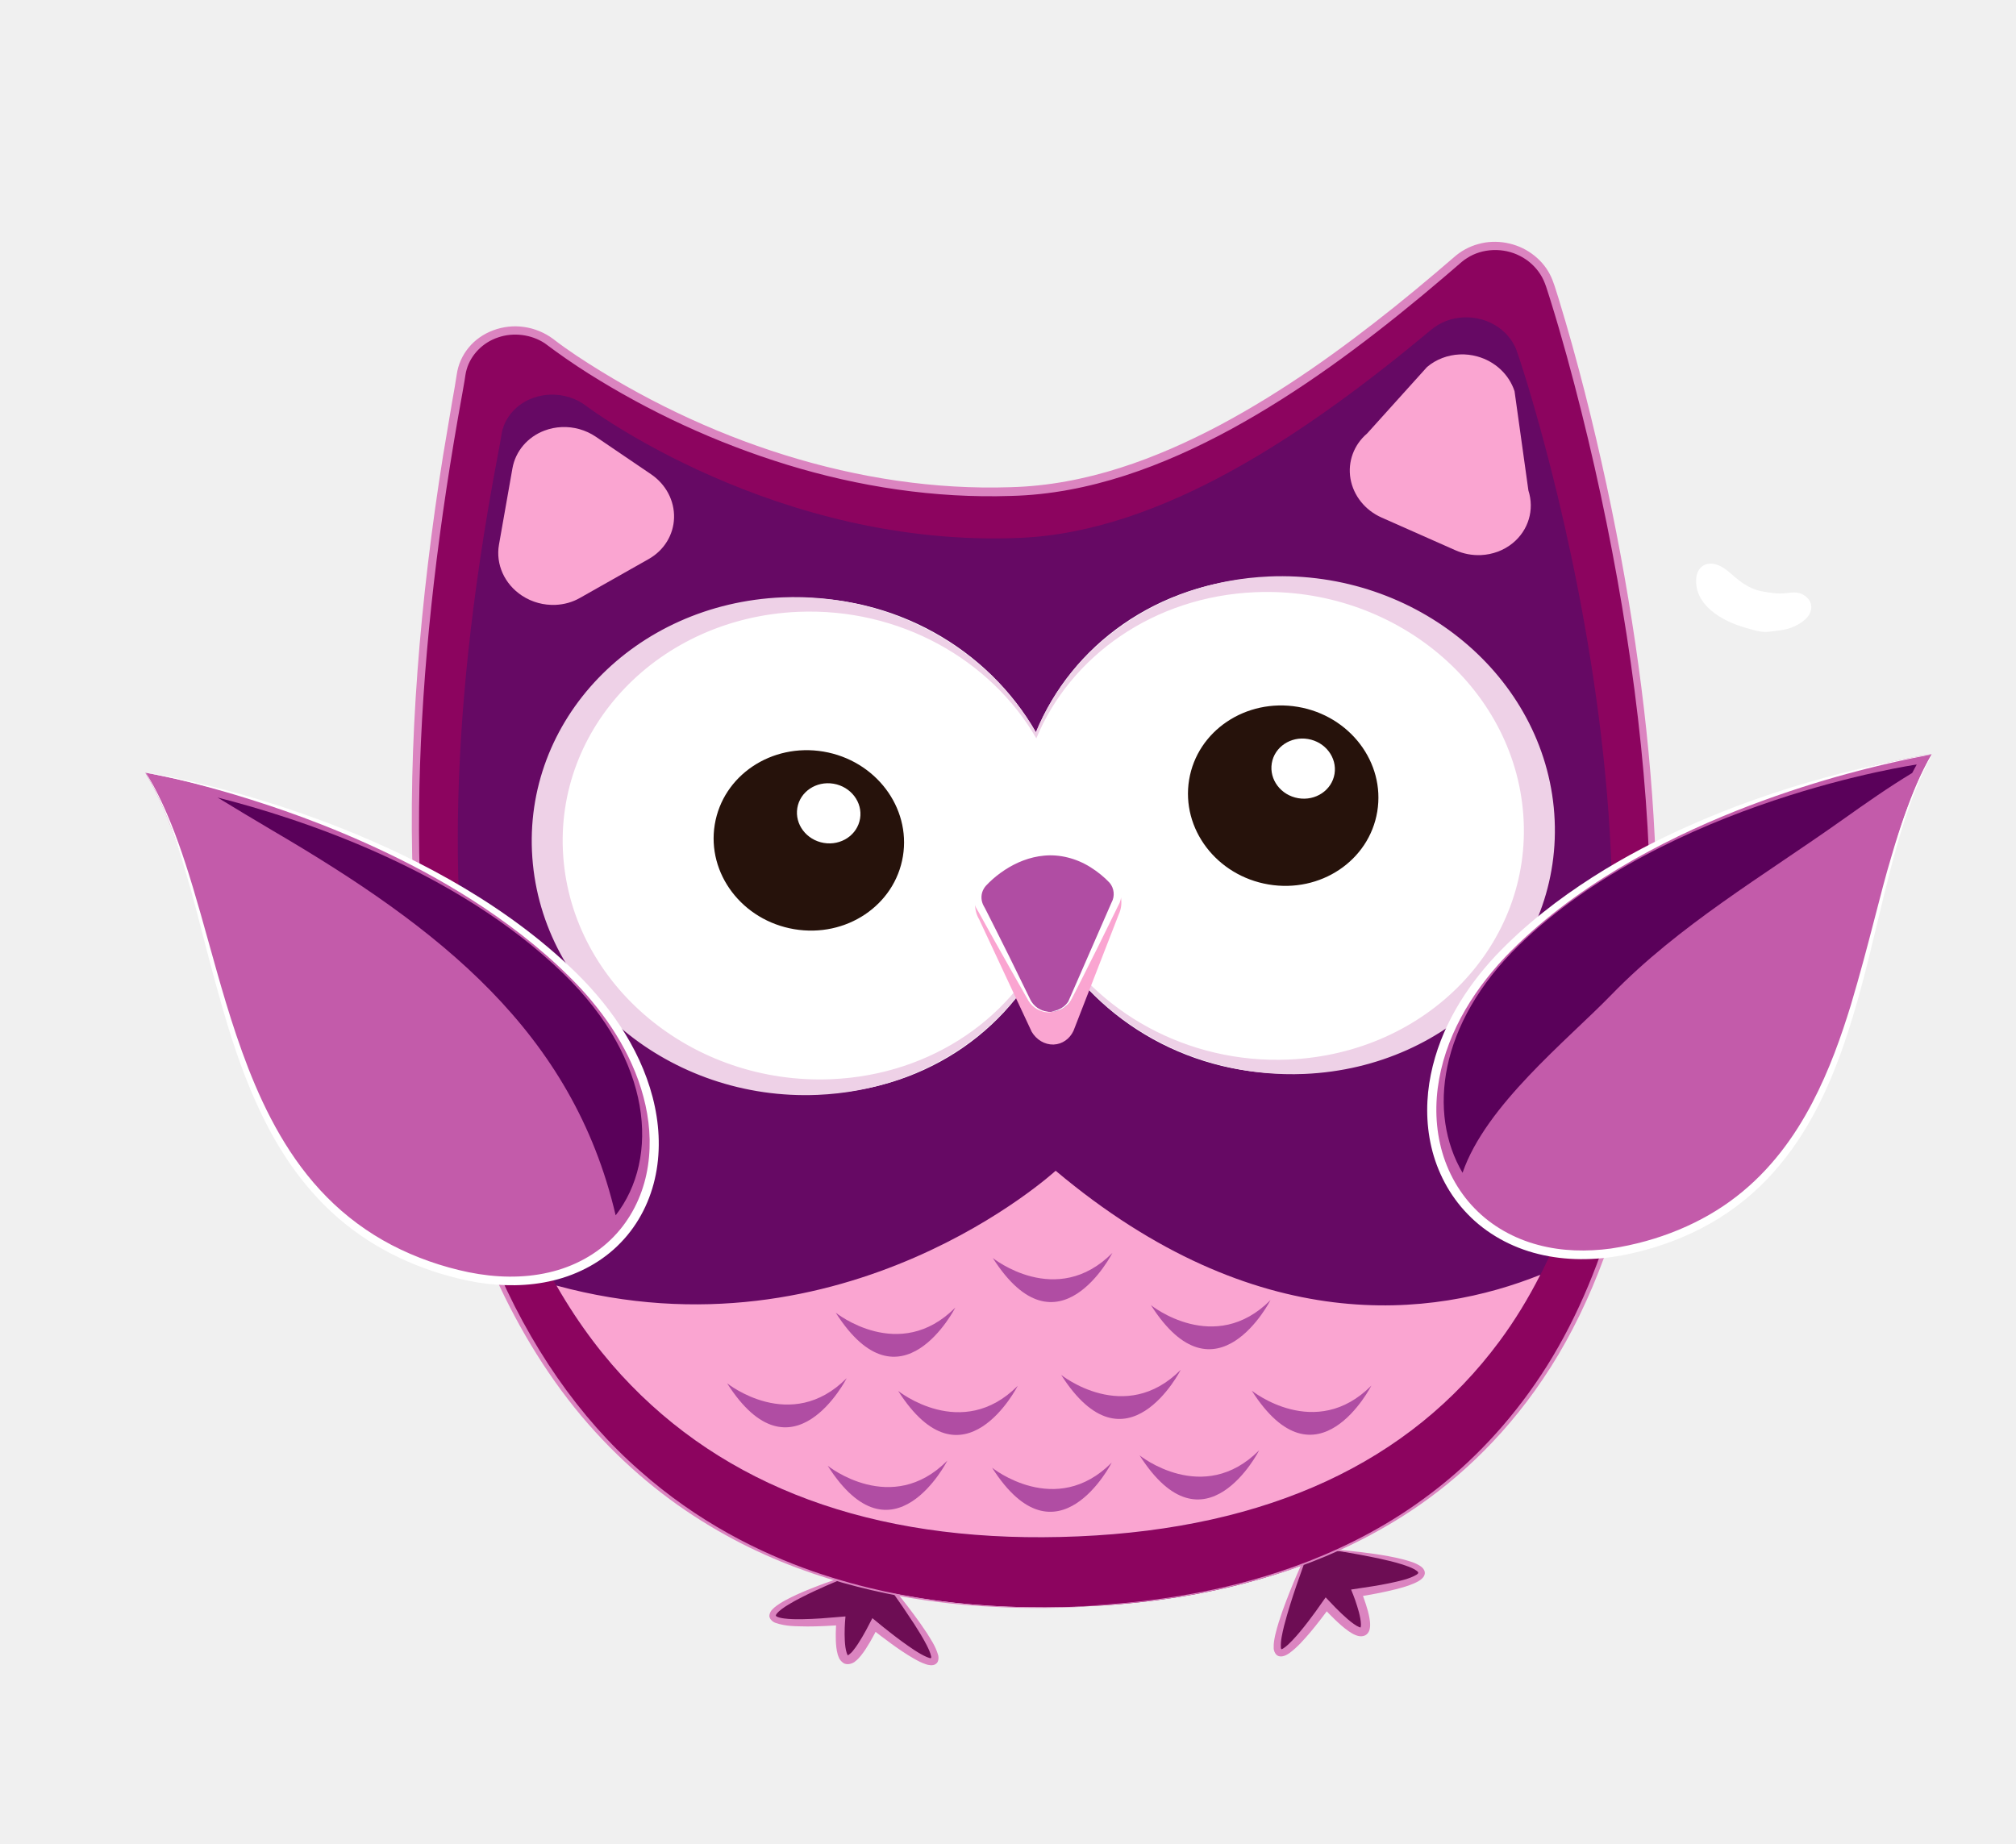
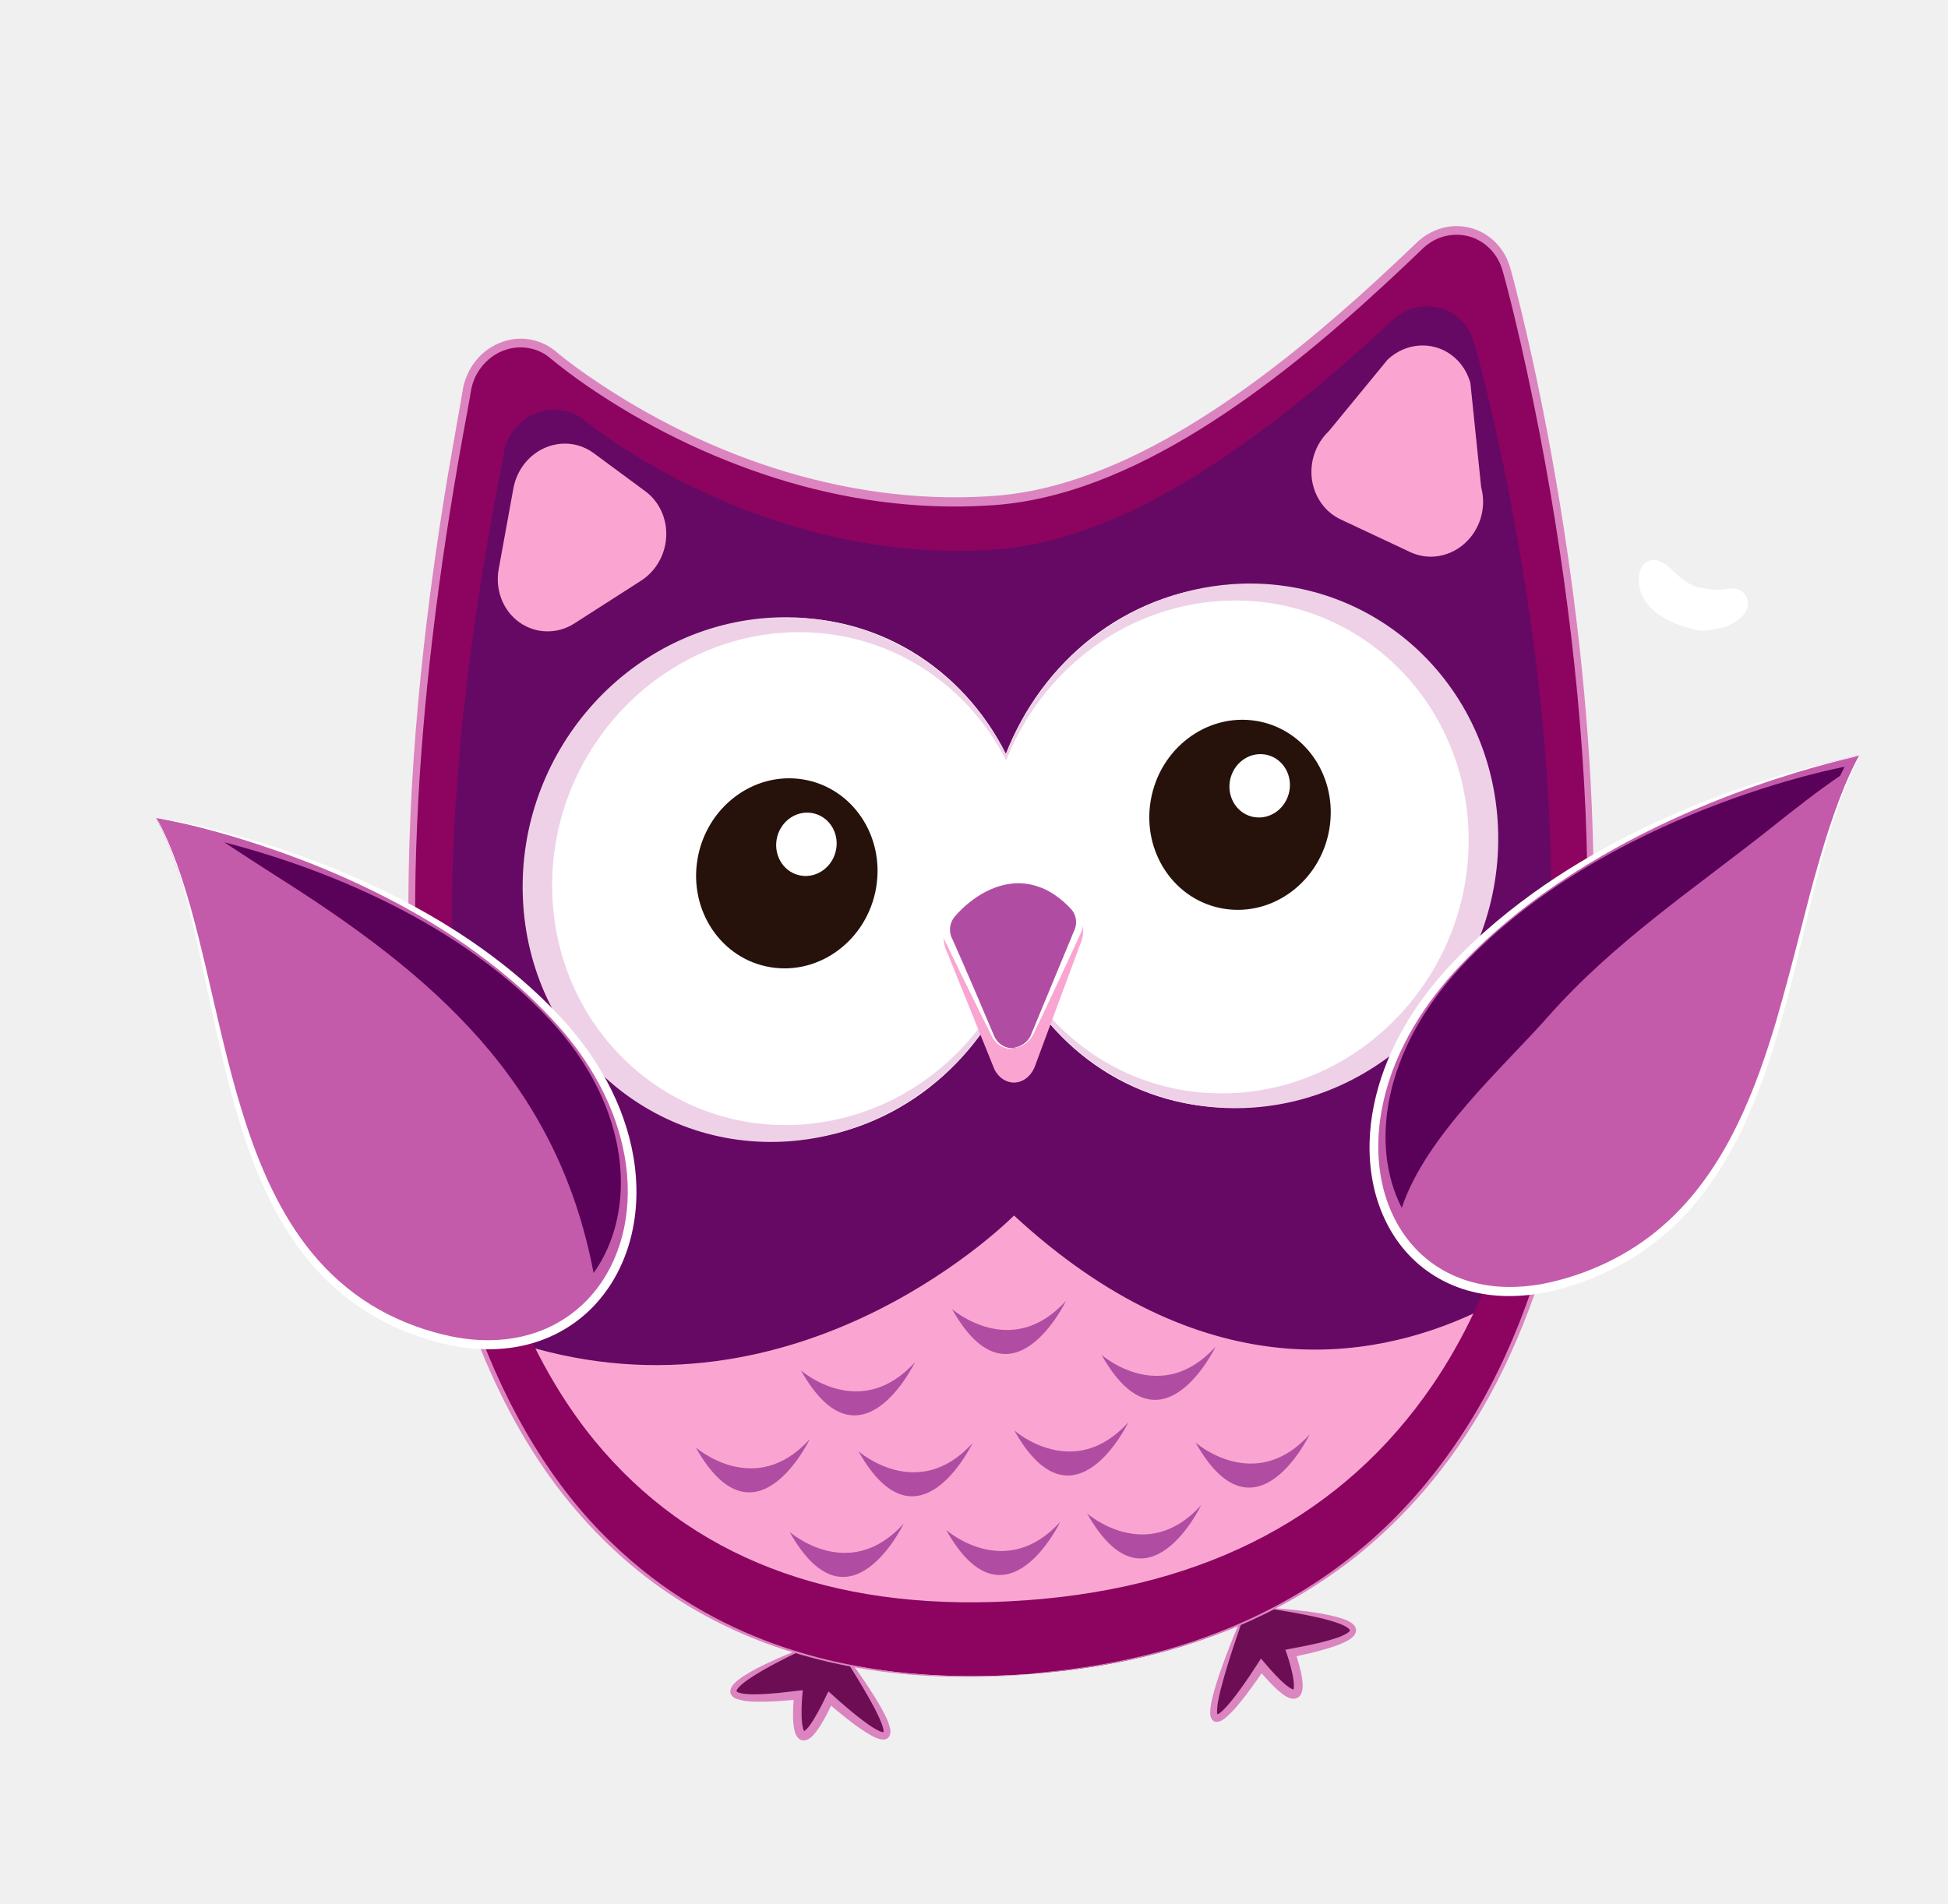
- <svg xmlns="http://www.w3.org/2000/svg" fill="none" height="150" viewBox="0 0 164 150" width="164">
-   <path d="m69.877 127.851s-14.806 5.138-1.486 4.029c0 0-.612 6.889 2.705.333 0 0 10.807 8.942.473-4.152z" fill="#6d0d54" />
-   <path d="m71.189 128.011c-2.007-.248-1.583-.241.443-.055.513.617 1.044 1.257 1.704 2.089.642.819 1.363 1.754 2.062 2.814.336.544.707 1.07.916 1.789.057.191.059.583-.188.73-.216.178-.647.085-.789.03-.381-.123-.696-.297-1.011-.475-.626-.358-1.212-.761-1.786-1.177l-.85-.632-.418-.323c-.074-.057-.03-.022-.048-.032.091-.165-.232.456-.439.81-.233.394-.471.781-.769 1.148-.13.157-.271.312-.463.456-.14.135-.626.338-.952.112-.347-.253-.378-.491-.454-.689-.058-.205-.09-.398-.113-.588-.042-.381-.051-.746-.046-1.107l.019-.533c.004-.12.005-.106.009-.112l.004-.019-.024-.001-.007-.002-.079.004-.176.01-.695.037c-.461.021-.913.035-1.359.033-.895-.02-1.735.01-2.607-.297-.205-.064-.558-.354-.476-.661.08-.327.247-.434.389-.578.3-.254.615-.435.918-.603.612-.331 1.197-.585 1.732-.807 2.151-.874 3.494-1.253 3.529-1.275 1.553-.543.46-.136-1.935.9-.594.263-1.273.57-1.99.936-.36.182-.727.379-1.095.602-.354.22-.749.473-.971.765-.1.14-.062.157.012.211.138.074.373.128.598.157.464.061.964.067 1.466.06.505-.006 1.018-.033 1.539-.065l1.99-.161-.042.527-.02.405-.008.527c.004.351.019.7.064 1.033.025.165.056.328.103.468.024.067.049.131.077.176.028.048.016.023.021.03-.095.066.257-.141.435-.399.267-.328.503-.706.725-1.079l.322-.569.511-.979.88.72.514.407c.341.268.683.53 1.022.778.675.486 1.353.972 2.02 1.263.079.032.168.064.229.079.029.009.045.013.073.008.05-.026.061-.033.041-.151-.062-.301-.218-.626-.369-.924-.311-.602-.661-1.163-.993-1.681-1.342-2.057-2.413-3.489-2.829-4.076z" fill="#db84c0" />
-   <path d="m107.741 126.048s15.838 1.533 2.654 3.541c0 0 2.68 6.5-2.507.946 0 0-7.71 11.12-1.714-3.894z" fill="#6d0d54" />
-   <path d="m106.528 126.507c1.901-.718 1.4-.476-.262.215-.411 1.195-1.202 3.247-1.809 5.563-.136.573-.296 1.214-.257 1.768.017.117.018.095.054.122.052-.006.01.015.165-.078.24-.158.477-.388.7-.62.45-.475.875-.994 1.282-1.526l.601-.804.839-1.187c.78.828.933.979 1.296 1.324.329.311.663.61 1.004.849.146.101.294.193.423.245.169.057.104.028.116.037-.009.041.041-.119.032-.262-.004-.151-.021-.318-.053-.481-.059-.332-.151-.668-.256-.996l-.16-.489-.143-.385-.19-.477 1.784-.271c.444-.073.881-.149 1.301-.237.826-.177 1.683-.357 2.246-.704.228-.15.155-.227-.178-.435-.298-.161-.638-.282-.96-.386-.657-.208-1.284-.354-1.855-.478-2.296-.486-3.703-.668-3.741-.683-1.663-.165-.48-.155 2.177.145.665.082 1.421.182 2.245.332.411.076.839.166 1.282.281.444.129.9.234 1.37.551.105.07.276.235.313.425.05.19-.043.4-.174.527-.226.226-.465.328-.701.437-.478.205-.972.344-1.471.472-.503.127-1.012.237-1.529.338l-.778.144-.346.058-.022.009.011.015.004.014.042.113.182.53c.116.353.22.717.287 1.093.033.19.062.385.06.601-.002.107-.01.217-.039.342-.024.122-.114.313-.251.419-.136.117-.328.16-.513.148-.184-.017-.298-.06-.408-.105-.22-.093-.388-.205-.553-.317-.42-.297-.773-.623-1.116-.95l-.496-.495-.118-.126c-.048-.048-.013-.015-.025-.027l-.005-.008-.008.005c-.009.011.014-.017-.022.028l-.098.131-.39.513c-.262.339-.526.668-.791.987-.543.632-1.061 1.243-1.74 1.74-.091.061-.177.118-.297.172-.146.066-.323.115-.481.087-.344-.034-.495-.447-.494-.672-.018-.418.061-.762.134-1.107.161-.676.366-1.292.563-1.863.82-2.276 1.555-3.826 1.845-4.49z" fill="#db84c0" />
-   <path d="m88.101 130.704c-16.666.716-29.807-3.926-39.058-13.799-10.326-11.024-20.776-34.594-11.906-84.278.168-.936.311-1.747.351-2.043.196-1.562 1.278-2.879 2.824-3.433.448-.161.919-.249 1.386-.27 1.144-.05 2.293.312 3.205 1.045.156.123 16.546 12.957 37.876 12.042 12.4-.533 24.979-9.453 35.821-18.867.776-.674 1.773-1.054 2.81-1.1.464-.021.934.028 1.397.148 1.496.383 2.707 1.454 3.21 2.843.842 2.313 19.498 60.855-1.238 90.075-7.807 10.993-20.145 16.93-36.677 17.639z" fill="#8c045f" />
-   <path d="m101.162 128.837c-3.4.87-6.154 1.253-8.217 1.49-2.067.221-3.451.295-4.189.326-1.484.047-.394.045 2.792-.238 1.59-.15 3.701-.404 6.24-.902 2.538-.495 5.498-1.261 8.705-2.506 3.191-1.252 6.633-3.006 9.917-5.513 3.293-2.486 6.4-5.739 8.977-9.653 2.581-3.917 4.575-8.505 5.989-13.48 1.413-4.982 2.254-10.354 2.638-15.94.751-11.18-.281-23.187-2.443-35.287-1.088-6.055-2.458-12.147-4.121-18.19-.418-1.509-.853-3.018-1.321-4.514-.25-.75-.426-1.517-.826-2.117-.396-.619-.968-1.143-1.645-1.485-1.346-.703-3.075-.639-4.314.169-.314.185-.581.445-.892.709l-.903.775-1.821 1.535c-4.881 4.048-9.999 7.849-15.548 10.883-5.519 3.005-11.61 5.296-17.917 5.449-6.232.208-12.423-.756-18.218-2.532-5.801-1.78-11.248-4.322-16.175-7.429-1.221-.769-2.447-1.627-3.55-2.457-1.106-.729-2.569-.906-3.799-.478-1.24.407-2.215 1.409-2.557 2.599-.09.295-.12.593-.177.945l-.172.988-.35 1.958c-.909 5.205-1.646 10.327-2.177 15.346-1.062 10.036-1.328 19.664-.565 28.633.758 8.962 2.562 17.275 5.549 24.434 2.955 7.167 7.169 13.104 11.944 17.275 4.747 4.221 9.826 6.711 14.111 8.209 4.312 1.496 7.863 2.075 10.291 2.411 2.439.315 3.789.375 3.909.389 4.957.29 7.416.054 7.739.089.321-.023-1.49.144-5.101.086-3.59-.099-9.073-.381-15.649-2.405-3.272-1.016-6.793-2.5-10.253-4.678-3.464-2.158-6.835-5.03-9.789-8.55-2.949-3.529-5.448-7.705-7.421-12.292-1.979-4.591-3.447-9.591-4.462-14.825-2.03-10.486-2.29-21.87-1.429-33.456.43-5.801 1.145-11.663 2.08-17.532l.742-4.405c.127-.732.266-1.472.371-2.196.109-.795.447-1.56.965-2.187 1.029-1.273 2.815-1.939 4.514-1.685.848.119 1.665.457 2.347.96.624.485 1.25.925 1.901 1.363 10.399 6.893 23.024 11.123 35.331 10.712 6.133-.156 11.887-2.332 17.033-5.056 5.166-2.759 9.839-6.127 14.224-9.637 1.097-.88 2.172-1.771 3.236-2.671l1.58-1.351c.547-.488 1.234-.869 1.964-1.065 1.471-.422 3.144-.105 4.364.785.613.441 1.121 1.013 1.46 1.66.345.671.491 1.314.706 1.952 1.574 5.136 2.836 10.224 3.915 15.211 2.14 9.976 3.466 19.581 3.911 28.594.442 9.009-.018 17.441-1.528 24.949-1.49 7.509-4.1 14.073-7.549 19.171-3.435 5.117-7.567 8.725-11.306 11.105-3.754 2.393-7.063 3.67-9.343 4.459-2.298.758-3.603 1.048-3.717 1.09z" fill="#db84c0" />
-   <path d="m87.717 125.005c-15.546.667-27.789-3.467-36.388-12.294-9.601-9.855-19.285-30.944-10.877-75.445.159-.84.295-1.568.332-1.831.187-1.4 1.198-2.582 2.644-3.081.421-.144.856-.226 1.292-.243 1.068-.046 2.141.275 2.986.929.145.111 15.398 11.576 35.289 10.72 11.562-.496 23.323-8.503 33.457-16.952.728-.605 1.655-.947 2.624-.987.432-.017.87.025 1.302.129 1.395.34 2.52 1.299 2.988 2.543.774 2.071 18.018 54.457-1.397 80.656-7.306 9.859-18.832 15.195-34.251 15.857z" fill="#660964" />
-   <path d="m45.188 49.211c-.945.042-1.905-.211-2.723-.748-1.423-.934-2.155-2.555-1.874-4.148l1.096-6.213c.246-1.391 1.229-2.549 2.604-3.069.45-.171.925-.265 1.399-.286.972-.043 1.956.228 2.78.786l4.493 3.052c1.207.818 1.909 2.149 1.871 3.54s-.814 2.652-2.063 3.358l-5.588 3.161c-.613.353-1.3.538-1.994.568z" fill="#faa5d1" />
-   <path d="m120.465 45.162c.944-.042 1.862-.373 2.597-.976 1.281-1.049 1.778-2.723 1.272-4.282l-1.127-8.075c-.445-1.361-1.584-2.43-3.03-2.829-.474-.132-.956-.186-1.431-.164-.972.043-1.911.393-2.654 1.02l-4.877 5.411c-1.081.919-1.59 2.3-1.355 3.68.24 1.378 1.189 2.566 2.53 3.16l6.005 2.661c.663.294 1.372.424 2.07.394z" fill="#faa5d1" />
-   <path d="m102.749 47.001c-8.577.369-15.616 5.508-18.474 12.594-3.854-6.795-11.584-11.304-20.161-10.935-11.734.504-20.602 9.94-19.805 21.073.796 11.136 10.961 19.752 22.694 19.248 8.577-.369 15.616-5.508 18.474-12.594 3.854 6.795 11.584 11.304 20.161 10.935 11.733-.504 20.602-9.94 19.805-21.073-.8-11.133-10.961-19.752-22.694-19.248z" fill="#fff" />
-   <path d="m103.218 46.903c-8.787.379-16.009 5.546-18.95 12.658-3.938-6.819-11.854-11.335-20.64-10.96-12.026.517-21.124 9.995-20.323 21.174.802 11.176 11.199 19.82 23.225 19.303 8.787-.379 16.008-5.543 18.947-12.659 3.938 6.819 11.853 11.335 20.64 10.956 12.026-.517 21.124-9.995 20.323-21.174-.799-11.172-11.196-19.816-23.222-19.299zm1.613 39.302c-8.254.356-15.691-3.888-19.392-10.293-2.76 6.684-9.544 11.538-17.801 11.89-11.297.484-21.065-7.634-21.819-18.134-.751-10.499 7.796-19.402 19.094-19.889 8.258-.355 15.691 3.888 19.391 10.293 2.764-6.684 9.544-11.538 17.802-11.89 11.293-.485 21.064 7.634 21.815 18.133.755 10.5-7.796 19.402-19.09 19.89z" fill="#eed1e7" />
-   <path d="m85.686 84.983c-.697.013-1.367-.38-1.756-1.034l-4.273-9.141c-.476-.798-.437-1.82.091-2.53.225-.307 2.312-3.004 5.437-3.139 1.357-.06 3.406.369 5.468 2.739.597.686.74 1.701.358 2.513l-3.685 9.481c-.31.66-.916 1.08-1.599 1.109-.017-0-.031 0-.041.002z" fill="#faa5d1" />
-   <path d="m85.512 82.33c-.67.015-1.307-.306-1.672-.844l-4.011-7.536c-.446-.658-.402-1.502.109-2.095.222-.256 2.244-2.498 5.242-2.626 1.302-.055 3.263.285 5.213 2.233.567.565.695 1.401.32 2.077l-3.621 7.864c-.304.546-.889.896-1.545.924-.011.001-.024.002-.035.003z" fill="#b04da3" />
-   <path d="m86.734 81.842c-.383.344-.761.415-.963.453-.212.019-.283.018-.225 0.0.055-.018.241-.03.507-.133.259-.101.609-.302.852-.681l3.521-8.06.006-.012.004-.006c.266-.492.205-1.135-.169-1.579-.419-.454-.994-.916-1.556-1.268-1.151-.725-2.516-1.066-3.777-.941-1.176.106-2.268.556-3.19 1.161-.463.302-.889.644-1.266 1.009-.195.19-.365.358-.46.544-.107.191-.166.401-.175.615-.009.214.03.427.113.624.049.114.078.153.168.318l.171.335.652 1.291 1.16 2.322 1.657 3.386c.373.82 1.006.954.991.978.476.174.741.126.77.152.034 0-.153.048-.528-.015-.357-.072-.96-.288-1.336-.923l-1.192-2.093-1.494-2.657-.828-1.484-.427-.772c-.071-.122-.148-.278-.214-.373-.093-.146-.17-.305-.221-.473-.223-.666-.049-1.448.437-1.967.431-.482.917-.903 1.446-1.28 1.057-.751 2.334-1.291 3.668-1.407 1.643-.159 3.259.386 4.464 1.233.305.212.59.436.855.675.254.244.527.459.748.801.424.651.415 1.472.063 2.071l.007-.018c-1.193 2.455-2.219 4.503-2.948 5.944l-.858 1.686c-.201.391-.427.528-.433.543z" fill="#fff" />
-   <path d="m51.331 112.705c8.597 8.827 20.842 12.964 36.388 12.295 15.419-.663 26.944-5.996 34.251-15.858 1.262-1.703 2.368-3.522 3.334-5.425-8.687 3.481-23.055 5.299-39.428-8.466 0 0-17.127 15.741-40.609 9.341 1.902 3.318 3.984 5.982 6.064 8.113z" fill="#faa5d1" />
+ <svg xmlns="http://www.w3.org/2000/svg" fill="none" height="130" viewBox="0 0 133 130" width="133">
+   <path d="m55.767 112.159s-11.949 4.843-1.272 3.594c0 0-.63 6.105 2.157.24 0 0 8.462 7.69.463-3.682z" fill="#6d0d54" />
+   <path d="m56.812 112.274c-1.6-.178-1.261-.18.356-.057.397.535.81 1.09 1.32 1.813.497.711 1.054 1.524 1.592 2.447.258.475.544.932.696 1.564.042.168.036.515-.165.649-.177.162-.519.088-.632.043-.302-.101-.551-.249-.799-.4-.493-.304-.954-.648-1.404-1.005l-.667-.541-.328-.277c-.058-.05-.023-.02-.038-.028.076-.148-.195.408-.368.725-.194.353-.392.7-.639 1.031-.107.142-.223.281-.38.413-.115.122-.508.311-.764.118-.273-.217-.292-.427-.349-.601-.042-.179-.064-.349-.078-.517-.026-.337-.025-.659-.014-.979l.026-.471c.005-.106.006-.094.01-.099l.003-.017-.019-.001-.005-.001-.063.005-.141.013-.557.046c-.369.028-.731.049-1.087.057-.715 0-1.388.043-2.079-.21-.163-.053-.44-.302-.367-.575.07-.291.207-.389.323-.52.245-.23.501-.397.747-.551.496-.305.97-.542 1.402-.749 1.739-.816 2.821-1.179 2.849-1.199 1.254-.512.371-.13-1.566.835-.481.244-1.03.53-1.611.868-.292.168-.589.35-.888.555-.288.201-.609.433-.793.696-.083.126-.053.14.005.187.109.062.296.105.475.126.37.045.77.04 1.171.024.404-.016.815-.05 1.232-.089l1.595-.183-.044.468-.024.358-.017.467c-.004.309.001.618.03.911.016.146.038.29.073.413.018.058.036.114.058.153.021.042.012.02.016.027-.077.06.208-.13.356-.362.22-.296.417-.634.602-.969l.27-.51.428-.876.689.619.403.35c.267.23.536.455.801.667.53.416 1.063.833 1.59 1.077.062.027.133.052.182.065.023.007.036.01.058.006.04-.024.05-.031.036-.135-.043-.265-.162-.549-.276-.81-.237-.526-.505-1.015-.76-1.466-1.032-1.793-1.858-3.037-2.179-3.548z" fill="#db84c0" />
+   <path d="m86.092 109.802s12.638 1.036 2.05 3.078c0 0 2.011 5.695-2.024.887 0 0-6.395 9.991-1.292-3.409z" fill="#6d0d54" />
+   <path d="m85.113 110.232c1.536-.673 1.13-.449-.213.196-.353 1.065-1.028 2.896-1.561 4.956-.121.51-.262 1.08-.242 1.569.011.104.013.084.041.106.042-.006.008.014.134-.072.195-.144.389-.352.573-.562.369-.429.72-.897 1.056-1.375l.497-.723.695-1.067c.607.716.726.847 1.01 1.144.257.269.518.527.785.731.115.087.232.165.334.209.134.047.082.022.091.029-.007.037.035-.106.031-.231 0-.134-.01-.281-.032-.425-.041-.292-.107-.587-.184-.876l-.118-.429-.107-.338-.142-.417 1.433-.276c.357-.074.708-.15 1.046-.236.664-.173 1.353-.35 1.811-.668.185-.138.128-.204-.134-.381-.235-.137-.504-.237-.76-.322-.521-.171-1.02-.287-1.474-.386-1.827-.383-2.949-.516-2.979-.528-1.327-.113-.38-.128 1.739.084.53.059 1.133.132 1.789.248.327.059.667.13 1.019.223.353.105.715.188 1.085.459.083.06.216.203.241.371.036.166-.043.354-.15.469-.185.204-.378.299-.57.401-.386.19-.784.323-1.186.446-.405.123-.814.231-1.23.331l-.625.143-.278.058-.018.008.008.013.003.012.031.099.135.466c.086.31.161.63.207.961.023.167.042.339.035.53-.003.095-.012.192-.038.303-.022.109-.098.279-.21.376-.111.106-.266.148-.414.141-.147-.011-.237-.047-.324-.084-.174-.078-.306-.174-.435-.27-.33-.254-.606-.535-.873-.818l-.387-.428-.092-.108c-.037-.042-.011-.014-.019-.024l-.004-.007-.006.005c-.007.01.011-.015-.019.025l-.081.118-.322.461c-.217.305-.435.602-.653.889-.447.57-.874 1.121-1.428 1.575-.073.055-.144.108-.241.158-.118.061-.261.108-.386.086-.275-.023-.387-.385-.382-.584-.006-.37.065-.675.13-.982.142-.601.319-1.15.488-1.659.702-2.029 1.322-3.416 1.568-4.008z" fill="#db84c0" />
+   <path d="m70.288 114.315c-13.346.969-23.763-2.871-30.961-11.417-8.034-9.542-15.912-30.177-7.8-74.298.154-.832.285-1.552.322-1.814.188-1.385 1.081-2.572 2.329-3.094.362-.152.74-.239 1.114-.266.916-.068 1.828.23 2.542.859.122.105 12.97 11.126 30.052 9.886 9.93-.721 20.174-8.864 29.041-17.409.634-.611 1.439-.968 2.27-1.03.371-.028.747.006 1.114.102 1.189.309 2.136 1.231 2.51 2.45.626 2.029 14.352 53.429-2.833 79.691-6.47 9.88-16.461 15.379-29.7 16.34z" fill="#8c045f" />
+   <path d="m80.773 112.402c-2.738.838-4.948 1.232-6.604 1.483-1.658.237-2.767.33-3.358.373-1.188.071-.316.047 2.239-.267 1.275-.165 2.969-.432 5.01-.924 2.04-.488 4.424-1.226 7.014-2.392 2.578-1.171 5.367-2.792 8.046-5.076 2.685-2.265 5.237-5.204 7.378-8.718 2.145-3.516 3.834-7.614 5.067-12.043 1.232-4.435 2.015-9.203 2.436-14.151.83-9.903.249-20.502-1.232-31.16-.747-5.333-1.718-10.694-2.925-16.005-.303-1.326-.62-2.652-.964-3.966-.185-.658-.31-1.333-.617-1.856-.305-.539-.752-.991-1.286-1.28-1.063-.594-2.447-.503-3.455.237-.254.17-.473.405-.728.645l-.737.704-1.488 1.394c-3.988 3.679-8.159 7.144-12.661 9.939-4.476 2.769-9.395 4.918-14.443 5.181-4.99.309-9.922-.418-14.521-1.872-4.604-1.458-8.909-3.596-12.787-6.245-.961-.655-1.924-1.39-2.789-2.102-.87-.623-2.036-.75-3.029-.346-1 .385-1.8 1.291-2.098 2.35-.078.263-.108.527-.161.839l-.158.877-.32 1.739c-.834 4.622-1.528 9.166-2.055 13.617-1.055 8.897-1.464 17.418-1.038 25.335.423 7.911 1.696 15.227 3.939 21.499 2.217 6.279 5.467 11.444 9.201 15.037 3.711 3.638 7.723 5.738 11.12 6.976 3.419 1.237 6.247 1.677 8.183 1.925 1.945.229 3.023.255 3.119.265 3.96.157 5.931-.102 6.189-.077.258-.027-1.195.158-4.082.179-2.869-.015-7.25-.154-12.469-1.812-2.596-.832-5.383-2.074-8.106-3.93-2.727-1.839-5.364-4.311-7.656-7.365-2.287-3.061-4.2-6.704-5.685-10.721-1.489-4.021-2.561-8.414-3.266-13.022-1.41-9.233-1.384-19.296-.459-29.561.463-5.139 1.155-10.338 2.022-15.548l.683-3.911c.117-.65.243-1.308.342-1.95.104-.705.39-1.389.817-1.954.85-1.146 2.292-1.771 3.646-1.581.676.088 1.323.37 1.858.802.489.417.981.793 1.493 1.167 8.178 5.886 18.19 9.373 28.044 8.762 4.91-.261 9.557-2.302 13.729-4.815 4.189-2.544 7.996-5.617 11.576-8.81.895-.8 1.774-1.61 2.643-2.428l1.292-1.227c.448-.442 1.005-.793 1.593-.981 1.185-.403 2.517-.156 3.475.606.481.377.875.874 1.134 1.439.262.586.366 1.153.525 1.713 1.153 4.511 2.059 8.985 2.82 13.375 1.508 8.78 2.372 17.248 2.543 25.211.169 7.959-.371 15.426-1.733 22.097-1.345 6.671-3.567 12.53-6.43 17.108-2.853 4.595-6.232 7.869-9.271 10.049-3.052 2.192-5.725 3.389-7.565 4.132-1.854.718-2.903 1-2.996 1.04z" fill="#db84c0" />
+   <path d="m70.096 109.282c-12.449.903-22.158-2.506-28.857-10.14-7.479-8.523-14.793-26.979-7.157-66.507.144-.746.268-1.392.303-1.627.178-1.242 1.011-2.307 2.178-2.778.339-.136.689-.217 1.038-.241.856-.062 1.707.2 2.37.761.113.095 12.08 9.928 28.009 8.769 9.259-.672 18.831-7.99 27.11-15.668.595-.55 1.343-.871 2.119-.926.346-.024.695.005 1.039.087 1.109.273 1.989 1.098 2.338 2.189.577 1.816 13.3 47.8-2.767 71.363-6.046 8.867-15.375 13.819-27.723 14.716z" fill="#660964" />
+   <path d="m37.626 43.106c-.757.056-1.52-.148-2.163-.607-1.119-.797-1.671-2.216-1.415-3.631l1.004-5.517c.226-1.236 1.035-2.279 2.146-2.767.363-.16.745-.253 1.125-.282.779-.057 1.56.162 2.208.639l3.531 2.609c.949.7 1.484 1.862 1.424 3.093-.059 1.231-.705 2.362-1.719 3.012l-4.535 2.908c-.497.325-1.051.502-1.607.543z" fill="#faa5d1" />
+   <path d="m97.925 38.006c.757-.056 1.498-.367 2.098-.916 1.045-.953 1.478-2.444 1.104-3.813l-.736-7.12c-.328-1.194-1.217-2.117-2.365-2.441-.377-.107-.761-.145-1.141-.116-.779.057-1.537.386-2.144.956l-4.012 4.884c-.883.835-1.319 2.066-1.159 3.283.164 1.214.898 2.245 1.959 2.744l4.749 2.232c.524.246 1.089.347 1.647.307z" fill="#faa5d1" />
+   <path d="m83.716 39.99c-6.869.499-12.604 5.186-15.036 11.511-2.944-5.932-9.035-9.764-15.904-9.265-9.396.682-16.684 9.207-16.274 19.037.409 9.833 8.364 17.248 17.76 16.566 6.869-.499 12.604-5.186 15.036-11.511 2.944 5.932 9.035 9.764 15.904 9.265 9.396-.682 16.683-9.207 16.274-19.037-.413-9.831-8.364-17.248-17.76-16.566z" fill="#fff" />
+   <path d="m84.094 39.895c-7.037.512-12.919 5.228-15.418 11.577-3.01-5.951-9.25-9.786-16.286-9.277-9.63.7-17.102 9.266-16.69 19.137.413 9.868 8.553 17.303 18.183 16.604 7.037-.512 12.919-5.226 15.415-11.578 3.01 5.951 9.25 9.786 16.287 9.274 9.63-.7 17.102-9.266 16.691-19.137-.411-9.865-8.551-17.3-18.181-16.6zm.486 34.728c-6.61.481-12.472-3.122-15.301-8.712-2.345 5.967-7.871 10.397-14.483 10.875-9.047.656-16.694-6.327-17.083-15.598-.386-9.271 6.633-17.317 15.681-17.976 6.613-.48 12.472 3.122 15.301 8.712 2.348-5.967 7.871-10.397 14.483-10.875 9.044-.656 16.694 6.327 17.079 15.598.389 9.271-6.633 17.317-15.677 17.977z" fill="#eed1e7" />
+   <path d="m69.288 73.926c-.558.026-1.086-.309-1.384-.879l-3.231-7.998c-.364-.697-.312-1.601.125-2.24.187-.277 1.911-2.704 4.414-2.886 1.087-.08 2.717.258 4.318 2.312.464.594.557 1.49.235 2.215l-3.142 8.46c-.261.59-.755.974-1.302 1.013-.013 0-.025.001-.033.002z" fill="#faa5d1" />
+   <path d="m69.204 71.584c-.537.027-1.039-.244-1.32-.712l-3.054-6.584c-.343-.573-.291-1.321.13-1.855.183-.231 1.846-2.255 4.247-2.428 1.042-.074 2.604.186 4.124 1.87.442.488.527 1.225.214 1.831l-3.058 7.028c-.255.489-.729.81-1.255.848-.008.001-.019.002-.028.003z" fill="#b04da3" />
+   <path d="m70.191 71.128c-.313.312-.618.383-.78.42-.17.021-.227.022-.18.005.044-.017.193-.031.408-.128.209-.095.493-.279.696-.62l2.982-7.2.005-.011.004-.005c.223-.441.187-1.008-.102-1.394-.326-.393-.776-.79-1.219-1.09-.906-.618-1.991-.892-3.002-.756-.943.117-1.825.537-2.575 1.091-.376.277-.725.588-1.033.918-.16.172-.299.324-.379.491-.089.171-.141.358-.153.547-.012.189.015.378.077.55.036.1.059.134.127.278l.13.293.495 1.129.88 2.03 1.256 2.961c.281.718.785.824.773.845.377.144.59.097.613.119.027-0-.123.045-.422-.003-.284-.056-.762-.236-1.05-.789l-.911-1.827-1.141-2.32-.632-1.296-.326-.674c-.054-.107-.113-.243-.164-.326-.071-.127-.13-.267-.168-.413-.165-.584-.009-1.279.39-1.749.354-.435.752-.817 1.183-1.161.861-.685 1.893-1.189 2.963-1.319 1.317-.174 2.599.275 3.546 1.0.239.181.463.374.67.58.198.211.412.396.582.693.326.567.302 1.294.008 1.831l.006-.016c-1.004 2.196-1.867 4.027-2.48 5.316l-.721 1.509c-.169.35-.352.476-.357.489z" fill="#fff" />
+   <path d="m41.24 99.139c6.696 7.633 16.407 11.045 28.857 10.139 12.348-.897 21.676-5.845 27.723-14.715 1.045-1.531 1.966-3.163 2.778-4.865-7.02 3.253-18.551 5.152-31.367-6.693 0 0-14.022 14.267-32.676 9.081 1.454 2.896 3.064 5.21 4.685 7.053z" fill="#faa5d1" />
  <g fill="#b04da3">
-     <path d="m67.985 106.799s5.178 4.164 9.731-.417c0 0-4.444 8.72-9.731.417z" />
-     <path d="m80.764 102.351s5.178 4.164 9.731-.417c0 0-4.441 8.721-9.731.417z" />
-     <path d="m93.627 106.187s5.178 4.164 9.731-.417c0 0-4.444 8.72-9.731.417z" />
-     <path d="m86.324 111.86s5.178 4.164 9.731-.417c0 0-4.441 8.721-9.731.417z" />
-     <path d="m73.065 113.164s5.178 4.164 9.731-.418c.001-.003-4.441 8.721-9.731.418z" />
-     <path d="m80.707 119.414s5.178 4.164 9.731-.418c0 0-4.444 8.721-9.731.418z" />
-     <path d="m101.832 113.146s5.181 4.165 9.731-.417c.001-.003-4.444 8.72-9.731.417z" />
-     <path d="m59.149 112.542s5.178 4.164 9.731-.418c0 0-4.444 8.721-9.731.418z" />
-     <path d="m92.705 118.409s5.178 4.164 9.731-.418c0 0-4.441 8.725-9.731.418z" />
-     <path d="m67.334 119.255s5.181 4.164 9.731-.418c.003.001-4.442 8.724-9.731.418z" />
+     <path d="m54.682 93.579s4.057 3.578 7.793-.565c0 0-3.733 7.802-7.793.565z" />
+     <path d="m64.995 89.387s4.057 3.578 7.793-.565c0 0-3.731 7.803-7.793.565z" />
+     <path d="m75.207 92.519s4.057 3.578 7.793-.565c0 0-3.733 7.802-7.793.565z" />
+     <path d="m69.251 97.684s4.057 3.579 7.793-.565c0 0-3.731 7.803-7.793.565z" />
+     <path d="m58.615 99.104s4.057 3.579 7.793-.565c.001-.003-3.731 7.803-7.793.565z" />
+     <path d="m64.601 104.48s4.056 3.578 7.793-.566c0 0-3.733 7.802-7.793.566z" />
+     <path d="m81.629 98.51s4.059 3.579 7.793-.565c.001-.003-3.733 7.802-7.793.565z" />
+     <path d="m47.498 98.835s4.057 3.578 7.793-.565c0 0-3.733 7.802-7.793.565z" />
+     <path d="m74.221 103.348s4.056 3.578 7.793-.566c0 0-3.732 7.806-7.793.566z" />
+     <path d="m53.908 104.608s4.059 3.579 7.793-.565c.003 0-3.732 7.805-7.793.565z" />
  </g>
-   <path d="m157.14 61.357s-21.411 3.088-34.225 15.559c-12.808 12.475-5.062 28.393 10.213 24.61 19.91-4.934 17.158-28.226 24.012-40.169z" fill="#c35baa" />
-   <path d="m155.333 65.284c.817-2.159 1.482-3.315 1.723-3.734.254-.413.073-.106-.392.829-.457.937-1.149 2.529-1.832 4.699-.695 2.163-1.375 4.895-2.117 8.02-.758 3.118-1.574 6.646-2.866 10.303-1.299 3.636-3.127 7.473-6.163 10.606-1.506 1.559-3.303 2.909-5.302 3.937-2.001 1.028-4.168 1.758-6.407 2.189-2.239.417-4.591.447-6.813-.103-2.218-.535-4.262-1.682-5.765-3.243-1.512-1.553-2.498-3.49-2.958-5.465-.462-1.982-.429-4.001-.045-5.894.768-3.809 2.845-7.066 5.265-9.663 2.456-2.593 5.182-4.66 7.869-6.386 2.693-1.722 5.364-3.081 7.864-4.195 5.01-2.218 9.307-3.47 12.312-4.253 3.012-.772 4.747-1.069 4.827-1.095 1.659-.339 2.493-.455 2.606-.462.11-.004-.502.092-1.71.341-2.399.503-7.201 1.587-13.116 3.833-2.948 1.128-6.174 2.552-9.419 4.395-3.244 1.839-6.523 4.103-9.433 6.898-2.9 2.765-5.323 6.256-6.236 10.212-.457 1.963-.522 4.025-.08 5.989.435 1.963 1.396 3.817 2.807 5.264 1.402 1.456 3.24 2.473 5.184 2.983 1.945.522 3.978.553 5.91.292 3.867-.583 7.44-2.075 10.203-4.226 2.783-2.151 4.741-4.89 6.164-7.606 1.429-2.731 2.372-5.452 3.146-7.956 1.5-5.027 2.418-9.194 3.283-12.032.824-2.853 1.47-4.405 1.491-4.476z" fill="#fff" />
-   <path d="m118.978 95.418c1.88-5.493 8.475-10.744 12.11-14.488 5.504-5.667 12.33-9.644 18.787-14.227 1.971-1.4 3.791-2.673 5.682-3.815.122-.23.241-.468.367-.687 0 0-20.26 2.922-32.381 14.722-6.53 6.362-7.406 13.668-4.565 18.495z" fill="#5a015a" />
-   <path d="m11.821 62.868s21.492 3.538 34.61 16.285c13.115 12.746 5.753 28.508-9.618 24.404-20.029-5.357-17.844-28.599-24.992-40.688z" fill="#c35baa" />
-   <path d="m13.734 66.834c-.869-2.178-1.552-3.351-1.784-3.784-.247-.432-.031-.134.489.801.516.937 1.289 2.541 2.069 4.72.791 2.175 1.586 4.92 2.453 8.052.879 3.124 1.826 6.651 3.238 10.291 1.416 3.618 3.349 7.409 6.396 10.487 1.513 1.534 3.295 2.863 5.26 3.89 1.963 1.023 4.104 1.772 6.275 2.219 2.169.44 4.408.5 6.486.023 2.076-.467 3.949-1.498 5.316-2.925 1.376-1.421 2.258-3.211 2.653-5.069.396-1.861.331-3.786-.072-5.608-.806-3.672-2.862-6.899-5.268-9.511-2.44-2.609-5.165-4.75-7.84-6.547-2.686-1.796-5.349-3.244-7.84-4.439-4.993-2.392-9.29-3.817-12.29-4.728-3.006-.897-4.742-1.276-4.822-1.302-1.665-.375-2.504-.518-2.614-.546-.111-.026.513.054 1.735.297 2.435.491 7.293 1.591 13.324 3.888 3.012 1.156 6.311 2.615 9.655 4.504 3.341 1.892 6.74 4.218 9.79 7.096 3.051 2.856 5.67 6.485 6.747 10.62.536 2.055.672 4.216.258 6.29-.403 2.066-1.377 4.029-2.852 5.548-1.466 1.531-3.417 2.576-5.472 3.073-2.06.506-4.197.484-6.212.16-4.022-.71-7.715-2.353-10.604-4.66-2.906-2.308-4.939-5.181-6.413-7.987-1.474-2.823-2.447-5.597-3.239-8.142-1.539-5.104-2.463-9.302-3.328-12.175-.829-2.882-1.467-4.462-1.493-4.536z" fill="#fff" />
-   <path d="m17.701 64.887c1.49.905 2.979 1.809 4.48 2.69 13.544 7.932 24.412 16.353 27.902 31.303 3.614-4.65 2.994-12.626-4.221-19.639-8.776-8.526-21.521-12.669-28.162-14.354z" fill="#5a015a" />
-   <path d="m112.04 66.027c-.658 3.991-4.615 6.647-8.844 5.932-4.228-.712-7.12-4.526-6.463-8.514.658-3.991 4.616-6.647 8.845-5.935 4.228.715 7.12 4.526 6.462 8.517z" fill="#26120b" />
-   <path d="m108.563 62.965c-.22 1.328-1.54 2.215-2.949 1.977-1.41-.238-2.373-1.508-2.156-2.839.217-1.329 1.537-2.216 2.946-1.978 1.413.239 2.376 1.508 2.159 2.84z" fill="#fff" />
-   <path d="m73.452 69.666c-.658 3.991-4.615 6.647-8.844 5.932-4.229-.712-7.12-4.526-6.463-8.514.658-3.991 4.615-6.647 8.844-5.935 4.225.714 7.12 4.526 6.463 8.517z" fill="#26120b" />
+   <path d="m126.931 51.59s-17.191 3.163-27.696 14.451c-10.501 11.291-4.63 25.214 7.666 21.56 16.027-4.765 14.302-25.31 20.03-36.011z" fill="#c35baa" />
+   <path d="m125.404 55.1c.697-1.925 1.253-2.962 1.454-3.337.212-.37.061-.096-.33.741-.385.838-.972 2.26-1.562 4.192-.6 1.927-1.2 4.357-1.857 7.136-.67 2.773-1.396 5.909-2.504 9.17-1.113 3.242-2.655 6.672-5.147 9.504-1.236 1.409-2.702 2.639-4.321 3.589-1.623.949-3.371 1.639-5.17 2.065-1.8.415-3.683.488-5.449.047-1.763-.429-3.374-1.402-4.545-2.752-1.178-1.343-1.926-3.036-2.254-4.773-.329-1.743-.262-3.53.085-5.212.692-3.384 2.42-6.307 4.409-8.652 2.018-2.342 4.24-4.226 6.425-5.807 2.19-1.577 4.354-2.833 6.376-3.869 4.053-2.063 7.517-3.256 9.936-4.009 2.426-.743 3.82-1.041 3.884-1.066 1.334-.333 2.003-.453 2.095-.461.087-.006-.404.091-1.375.337-1.93.493-5.794 1.549-10.571 3.654-2.381 1.057-4.991 2.382-7.624 4.077-2.633 1.692-5.303 3.76-7.687 6.291-2.376 2.504-4.386 5.64-5.197 9.157-.406 1.745-.5 3.57-.187 5.299.308 1.728 1.039 3.348 2.138 4.599 1.092 1.259 2.542 2.122 4.086 2.533 1.545.423 3.171.409 4.722.14 3.105-.594 5.994-1.985 8.248-3.944 2.27-1.959 3.893-4.42 5.086-6.851 1.199-2.444 2.01-4.87 2.68-7.1 1.302-4.476 2.122-8.18 2.872-10.708.717-2.54 1.266-3.926 1.285-3.989z" fill="#fff" />
+   <path d="m95.707 82.484c1.616-4.896 7-9.673 9.985-13.058 4.518-5.123 10.059-8.778 15.318-12.961 1.606-1.278 3.087-2.441 4.624-3.488.102-.206.202-.418.307-.615 0 0-16.266 2.993-26.203 13.673-5.353 5.759-6.204 12.238-4.03 16.45z" fill="#5a015a" />
+   <path d="m10.655 55.857s17.12 2.696 27.353 13.705c10.23 11.009 4.019 25.097-8.193 21.777-15.912-4.334-13.689-24.934-19.16-35.482z" fill="#c35baa" />
+   <path d="m12.103 59.325c-.65-1.909-1.173-2.933-1.35-3.311-.188-.377-.022-.118.375.699.394.819.979 2.221 1.558 4.133.588 1.908 1.168 4.32 1.798 7.072.639 2.745 1.325 5.846 2.38 9.037 1.059 3.171 2.527 6.485 4.902 9.146 1.179 1.326 2.577 2.466 4.128 3.334 1.549.865 3.247 1.484 4.974 1.836 1.726.346 3.516.353 5.188-.11 1.67-.455 3.189-1.404 4.312-2.694 1.13-1.285 1.872-2.885 2.226-4.537.354-1.654.342-3.355.057-4.959-.57-3.231-2.149-6.044-4.019-8.306-1.898-2.258-4.035-4.097-6.138-5.632-2.112-1.534-4.213-2.762-6.18-3.768-3.945-2.015-7.353-3.188-9.734-3.934-2.387-.733-3.767-1.033-3.83-1.054-1.324-.298-1.992-.407-2.08-.431-.088-.02.41.038 1.381.228 1.937.385 5.801 1.26 10.579 3.17 2.386.962 4.995 2.185 7.631 3.789 2.633 1.606 5.305 3.594 7.686 6.079 2.382 2.465 4.403 5.621 5.18 9.256.387 1.807.451 3.716.077 5.557-.364 1.835-1.184 3.591-2.394 4.965-1.204 1.384-2.786 2.347-4.44 2.828-1.658.489-3.368.512-4.973.266-3.203-.546-6.124-1.925-8.387-3.907-2.277-1.982-3.845-4.483-4.966-6.935-1.121-2.467-1.843-4.901-2.424-7.136-1.127-4.483-1.78-8.178-2.413-10.701-.604-2.532-1.083-3.917-1.102-3.981z" fill="#fff" />
+   <path d="m15.318 57.523c1.173.77 2.346 1.54 3.529 2.289 10.672 6.742 19.193 13.971 21.68 27.122 2.986-4.185 2.654-11.227-2.975-17.284-6.846-7.364-16.956-10.771-22.234-12.128z" fill="#5a015a" />
+   <path d="m90.759 56.63c-.608 3.543-3.828 5.972-7.196 5.425-3.368-.544-5.603-3.86-4.996-7.4.608-3.543 3.828-5.972 7.196-5.428 3.368.547 5.603 3.86 4.995 7.402z" fill="#26120b" />
+   <path d="m88.037 53.992c-.203 1.179-1.277 1.99-2.399 1.808s-1.867-1.285-1.666-2.468c.201-1.179 1.274-1.991 2.397-1.809 1.125.183 1.87 1.286 1.669 2.468z" fill="#fff" />
+   <path d="m59.817 60.627c-.608 3.543-3.828 5.972-7.196 5.425-3.368-.544-5.603-3.86-4.996-7.4.608-3.543 3.828-5.972 7.196-5.428 3.365.547 5.603 3.86 4.995 7.402z" fill="#26120b" />
  <g fill="#fff">
-     <path d="m69.965 66.603c-.22 1.328-1.54 2.215-2.949 1.977-1.409-.238-2.373-1.508-2.155-2.839.217-1.329 1.536-2.216 2.946-1.978 1.413.239 2.379 1.509 2.159 2.84z" />
-     <path d="m147.328 49.597c.065-.337-.037-.694-.307-.957-.561-.544-1.072-.461-1.784-.376-.596.072-1.225-.038-1.814-.137-.9-.149-1.601-.591-2.266-1.159-.474-.403-1.001-.914-1.627-1.066-.89-.215-1.481.336-1.545 1.175-.157 2.131 2.062 3.438 3.949 3.978.599.17 1.33.428 1.956.345.553-.075 1.215-.115 1.736-.3.682-.242 1.564-.75 1.702-1.503z" />
+     <path d="m57.09 57.986c-.203 1.179-1.277 1.99-2.399 1.808-1.123-.182-1.867-1.285-1.666-2.468.201-1.179 1.274-1.991 2.397-1.809 1.125.183 1.872 1.286 1.669 2.468z" />
+     <path d="m119.325 41.386c.058-.299-.016-.613-.227-.841-.438-.47-.848-.386-1.419-.296-.479.076-.979-.009-1.449-.085-.716-.113-1.268-.49-1.788-.98-.371-.347-.782-.788-1.28-.91-.707-.172-1.191.327-1.26 1.071-.169 1.888 1.579 2.999 3.077 3.439.476.138 1.056.352 1.558.266.444-.077.974-.126 1.395-.301.551-.227 1.267-.695 1.393-1.364z" />
  </g>
</svg>
